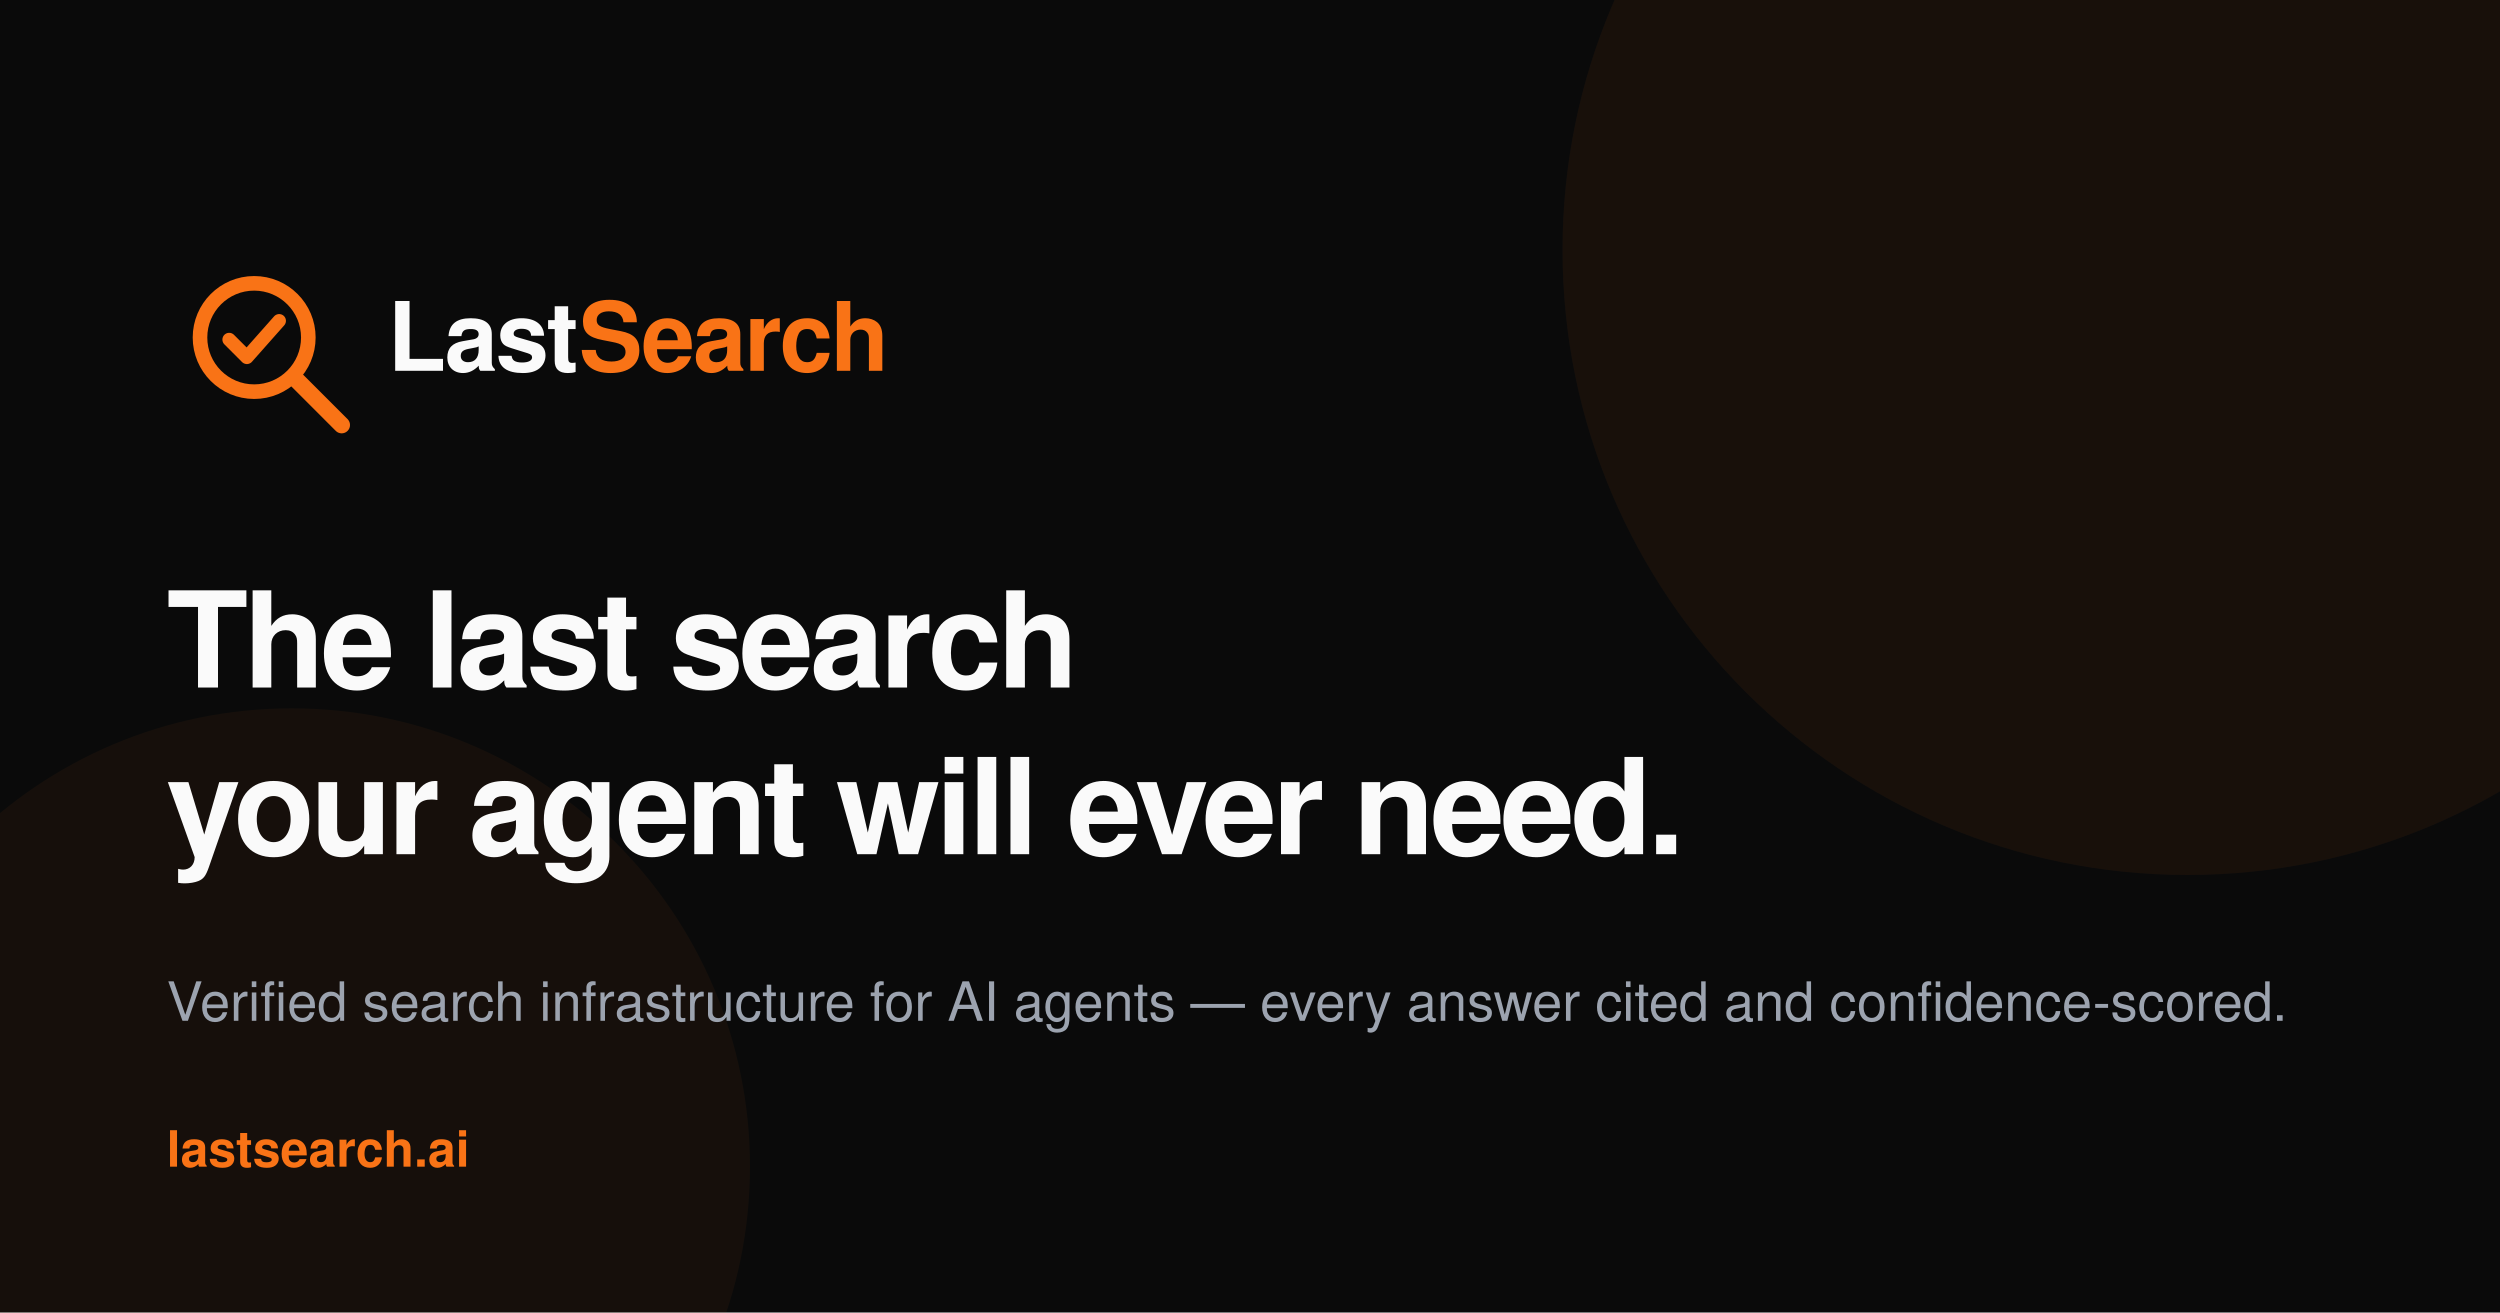
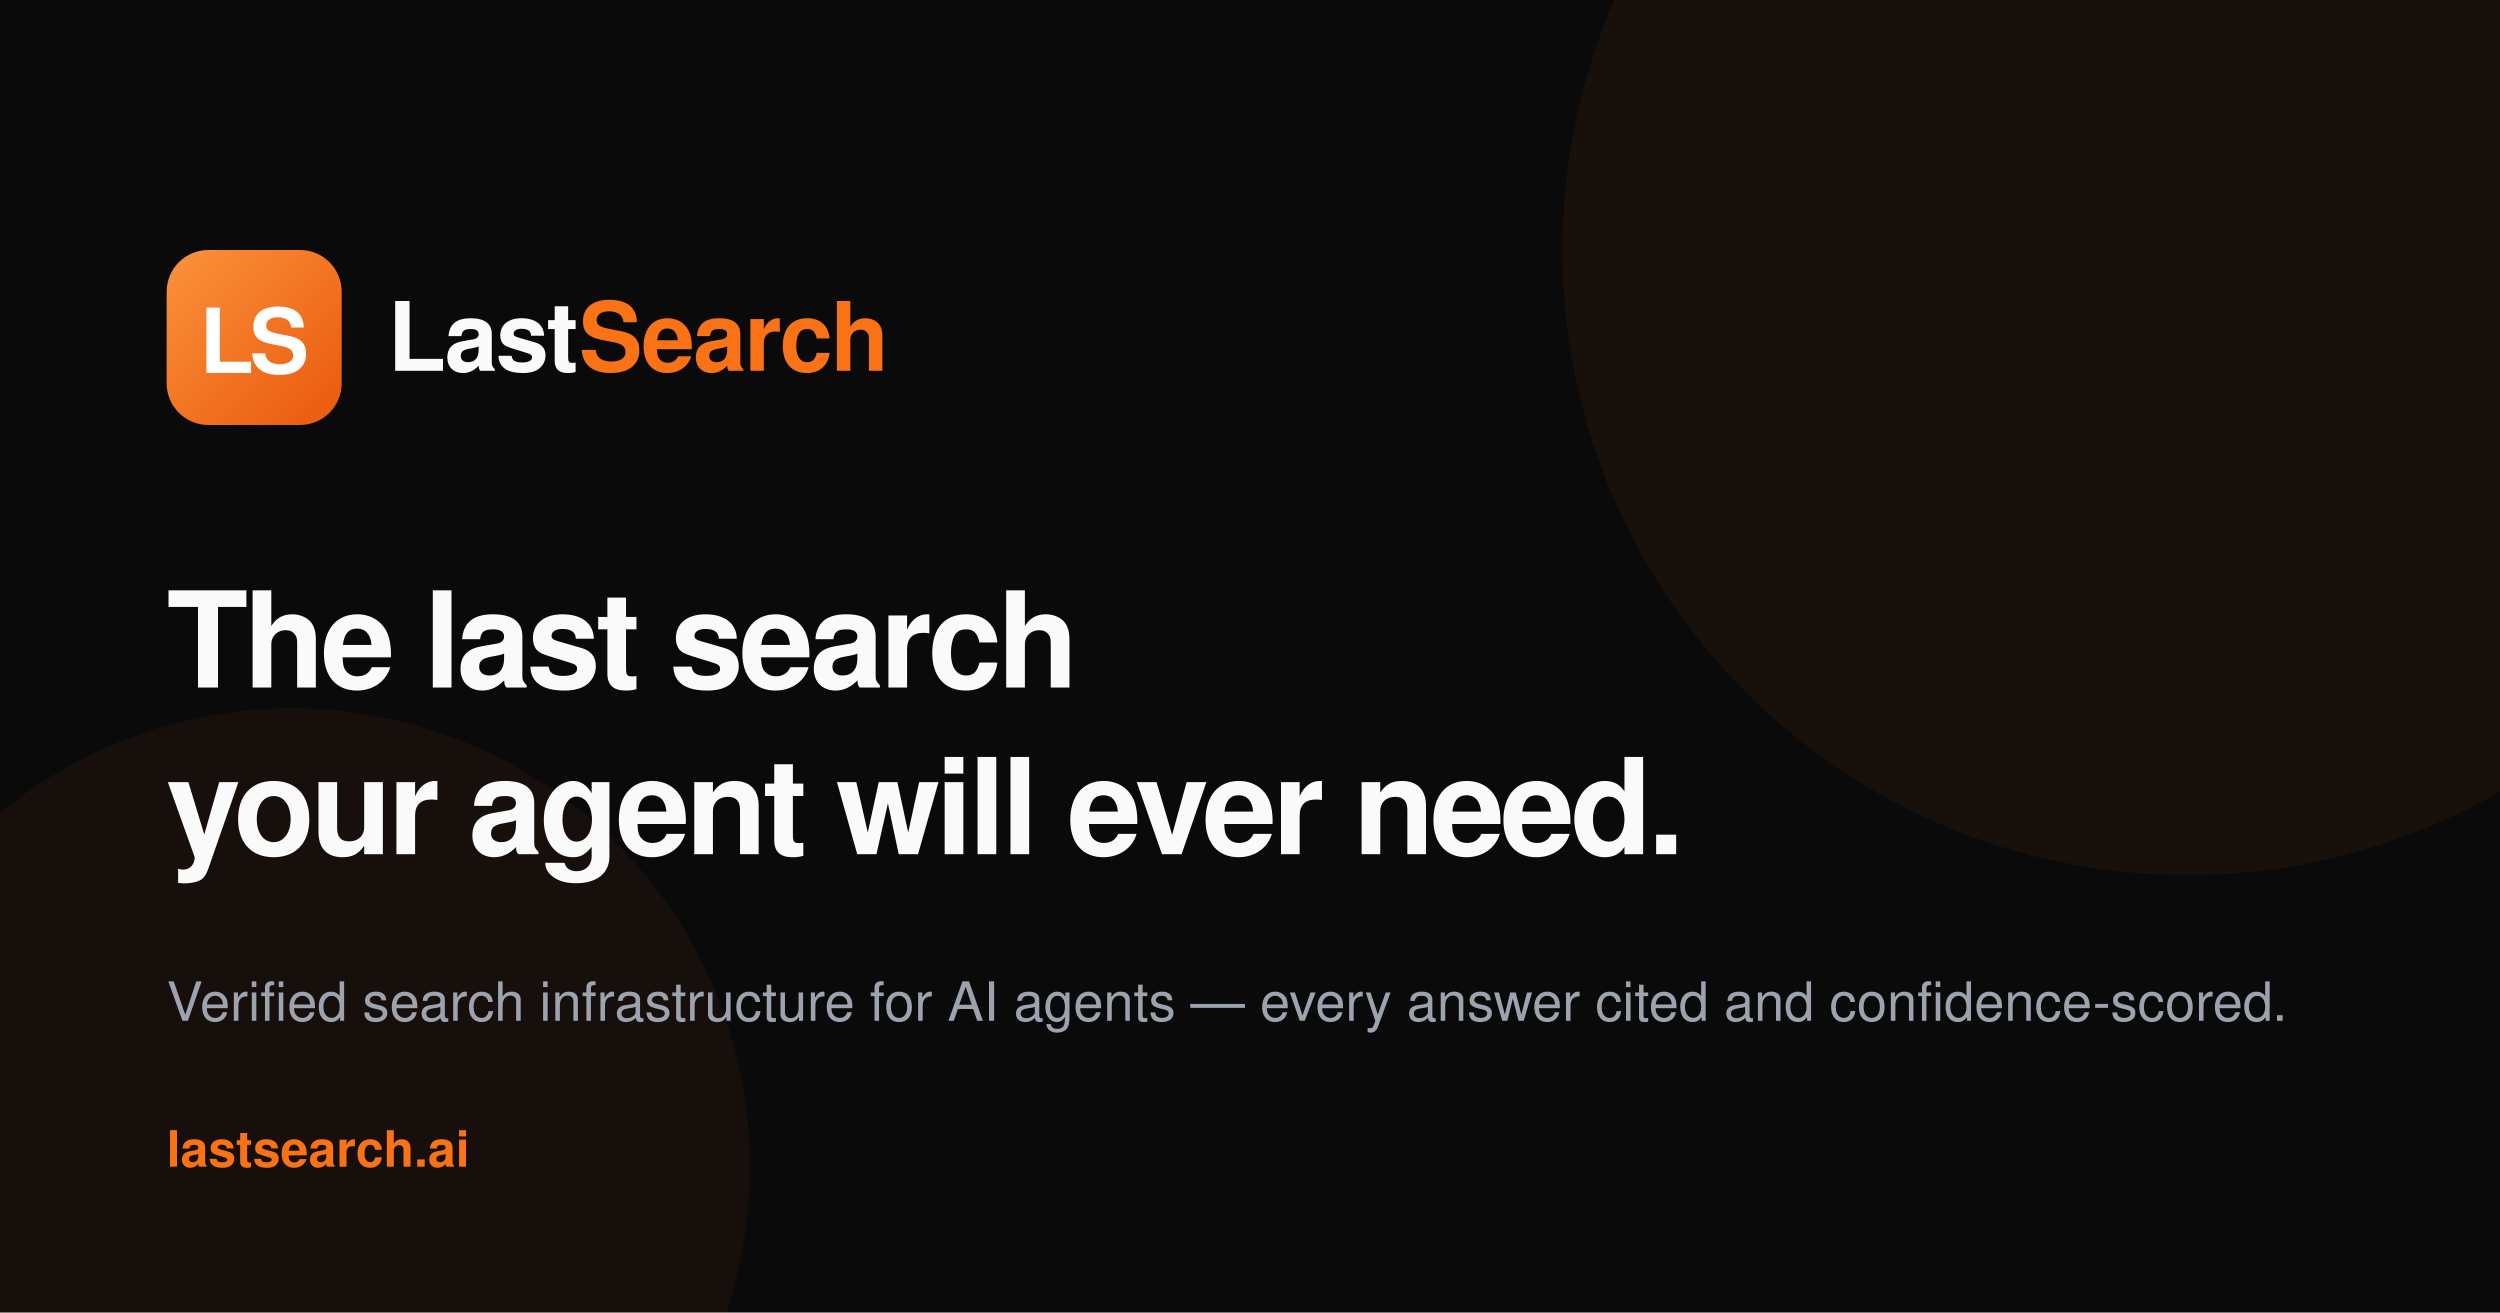
<svg xmlns="http://www.w3.org/2000/svg" width="1200" height="630" viewBox="0 0 1200 630">
  <rect width="1200" height="630" fill="#0A0A0A" />
  <circle cx="1050" cy="120" r="300" fill="#F97316" opacity="0.06" />
  <circle cx="140" cy="560" r="220" fill="#F97316" opacity="0.05" />
+   <defs>
+     <linearGradient id="lsg" x1="0" y1="0" x2="1" y2="1">
+       <stop offset="0" stop-color="#FB923C" />
+       <stop offset="1" stop-color="#EA580C" />
+     </linearGradient>
+   </defs>
  <g transform="translate(80,120)">
-     <circle cx="42" cy="42" r="26" stroke="#F97316" stroke-width="7" fill="none" />
-     <line x1="62" y1="62" x2="84" y2="84" stroke="#F97316" stroke-width="8" stroke-linecap="round" />
-     <path d="M30 43 L38.5 51.5 L54 34" stroke="#F97316" stroke-width="6.5" fill="none" stroke-linecap="round" stroke-linejoin="round" />
+     <rect width="84" height="84" rx="20" fill="url(#lsg)" />
+     <text x="42" y="59" text-anchor="middle" font-family="Helvetica, Arial, sans-serif" font-size="43" font-weight="800" letter-spacing="-2" fill="#FFFFFF">LS</text>
    <text x="106" y="58" font-family="Helvetica, Arial, sans-serif" font-size="46" font-weight="700" letter-spacing="-1" fill="#FAFAFA">Last<tspan fill="#F97316">Search</tspan>
    </text>
  </g>
  <text x="80" y="330" font-family="Helvetica, Arial, sans-serif" font-size="64" font-weight="800" letter-spacing="-2" fill="#FAFAFA">The last search</text>
  <text x="80" y="410" font-family="Helvetica, Arial, sans-serif" font-size="64" font-weight="800" letter-spacing="-2" fill="#FAFAFA">your agent will ever need.</text>
  <text x="80" y="490" font-family="Helvetica, Arial, sans-serif" font-size="26" font-weight="400" fill="#9CA3AF">Verified search infrastructure for AI agents — every answer cited and confidence-scored.</text>
  <text x="80" y="560" font-family="Helvetica, Arial, sans-serif" font-size="24" font-weight="600" fill="#F97316">lastsearch.ai</text>
</svg>
